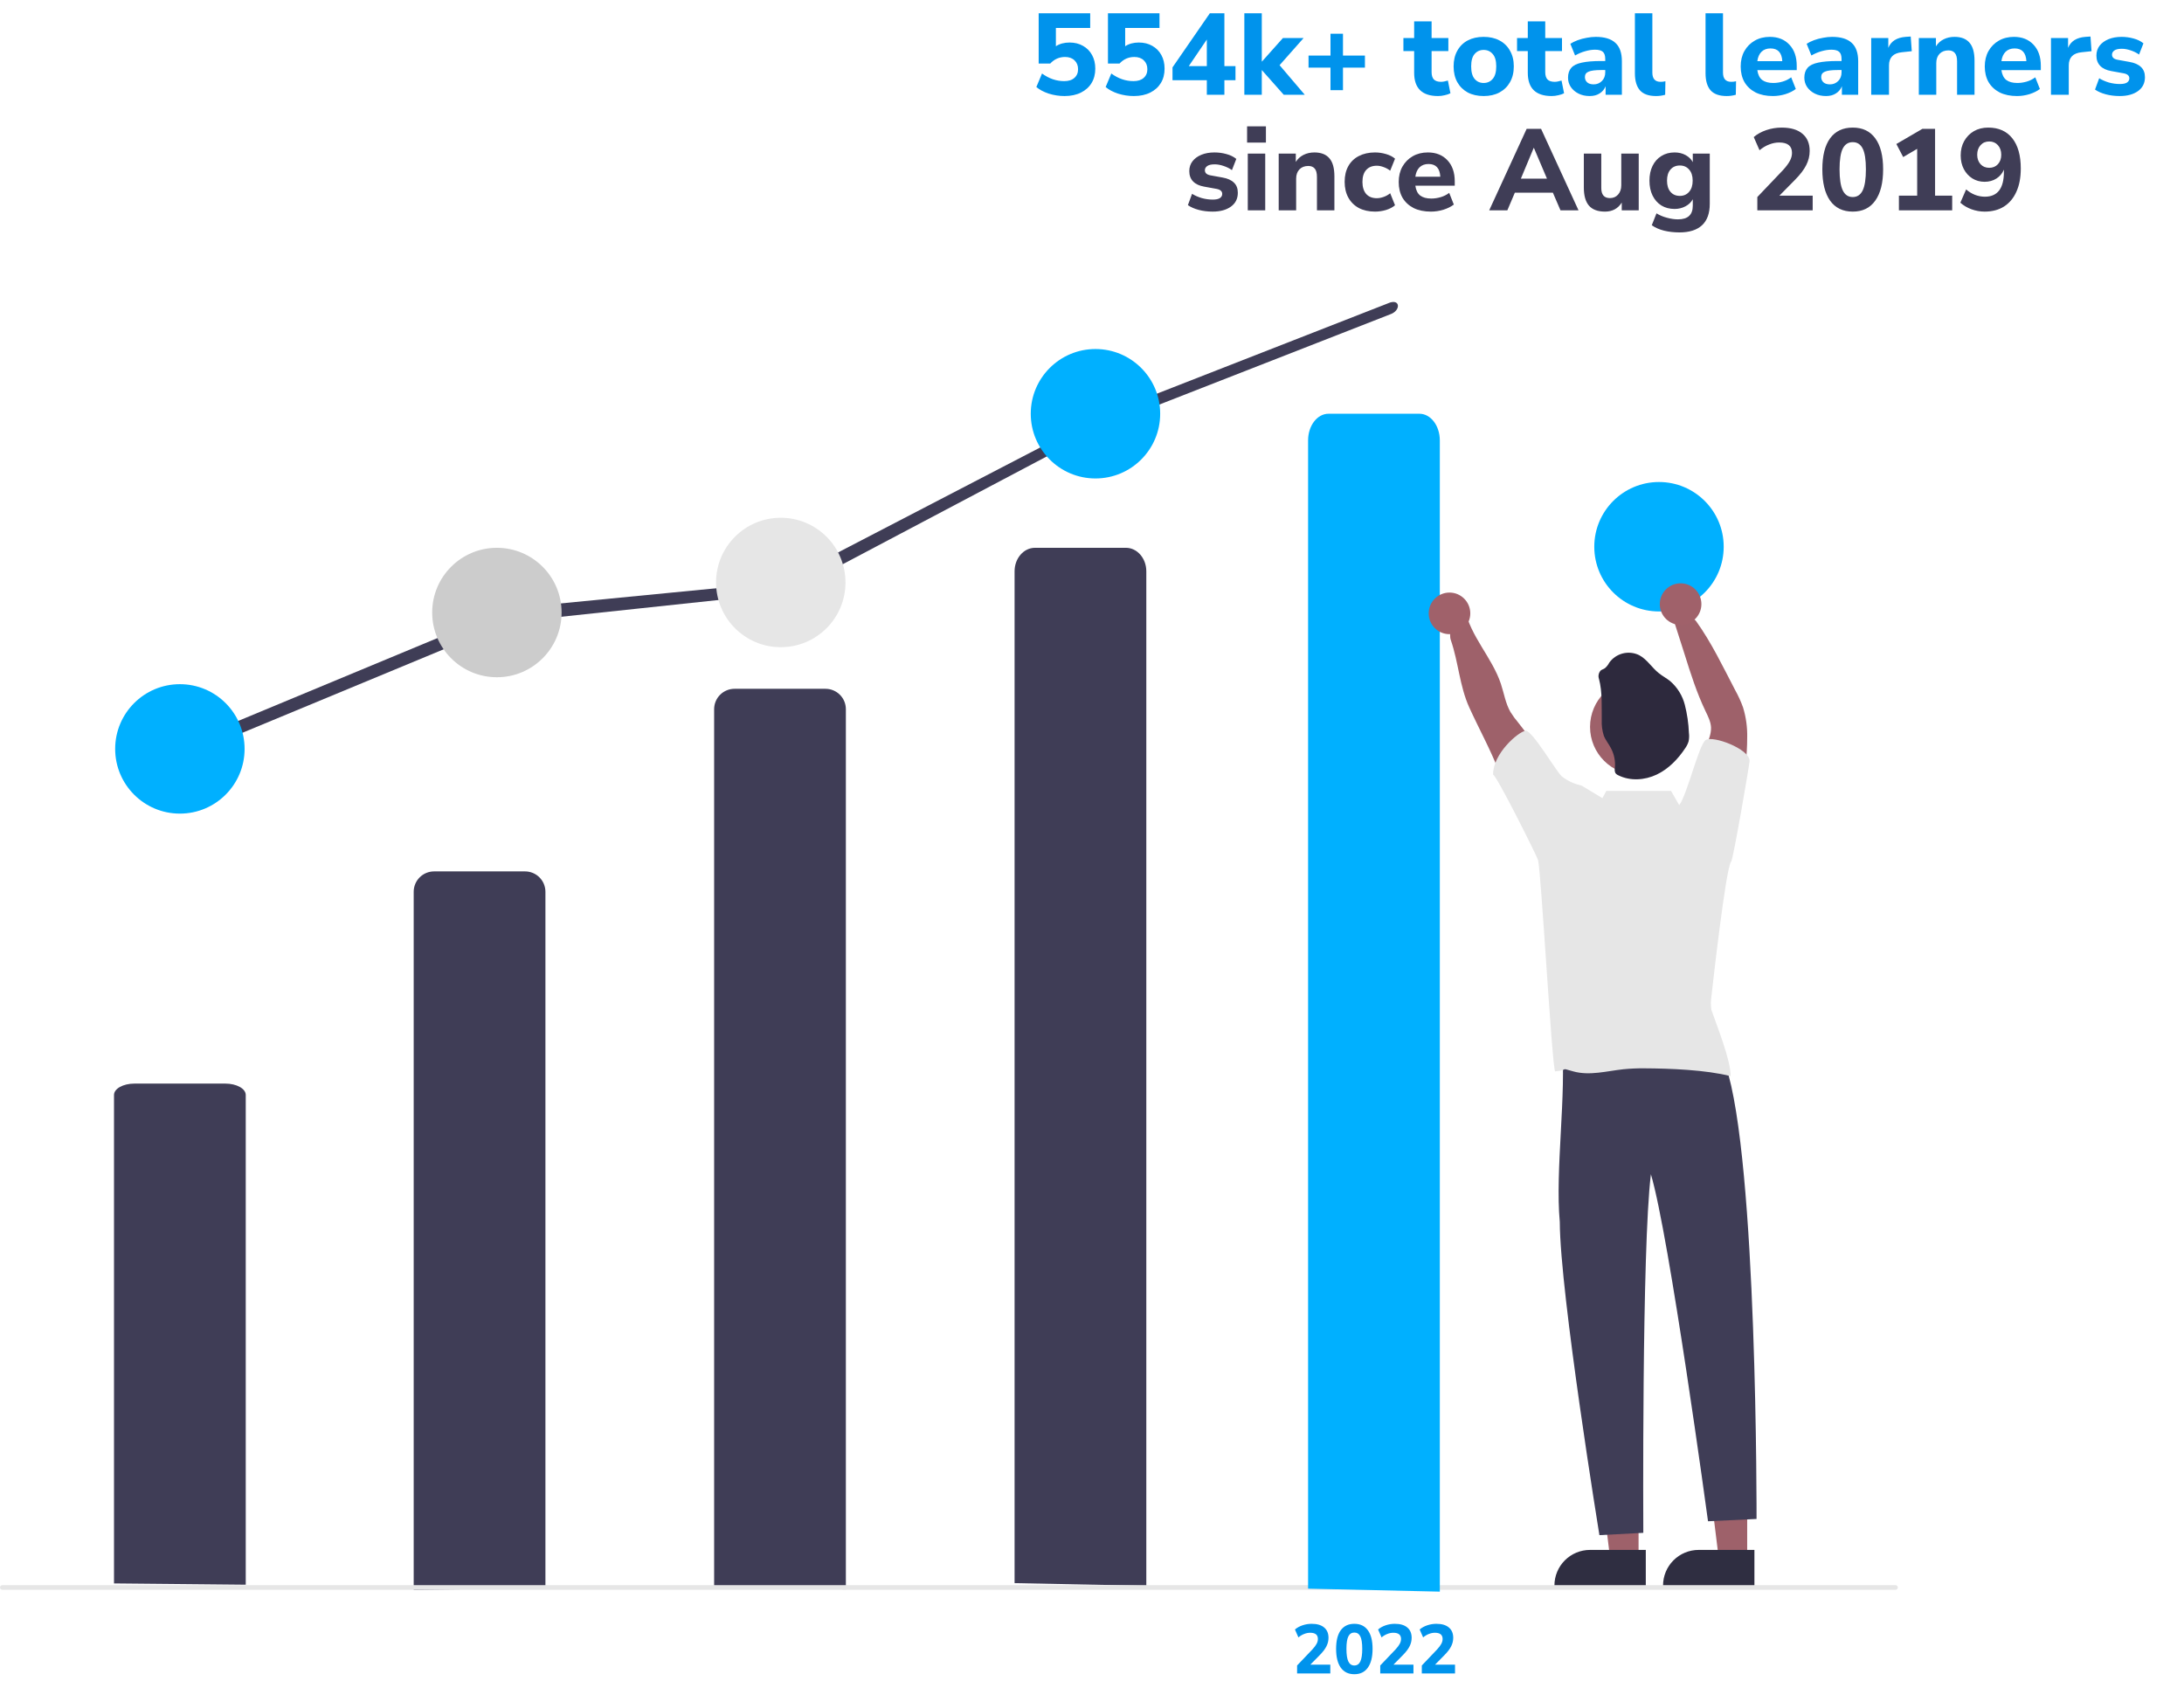
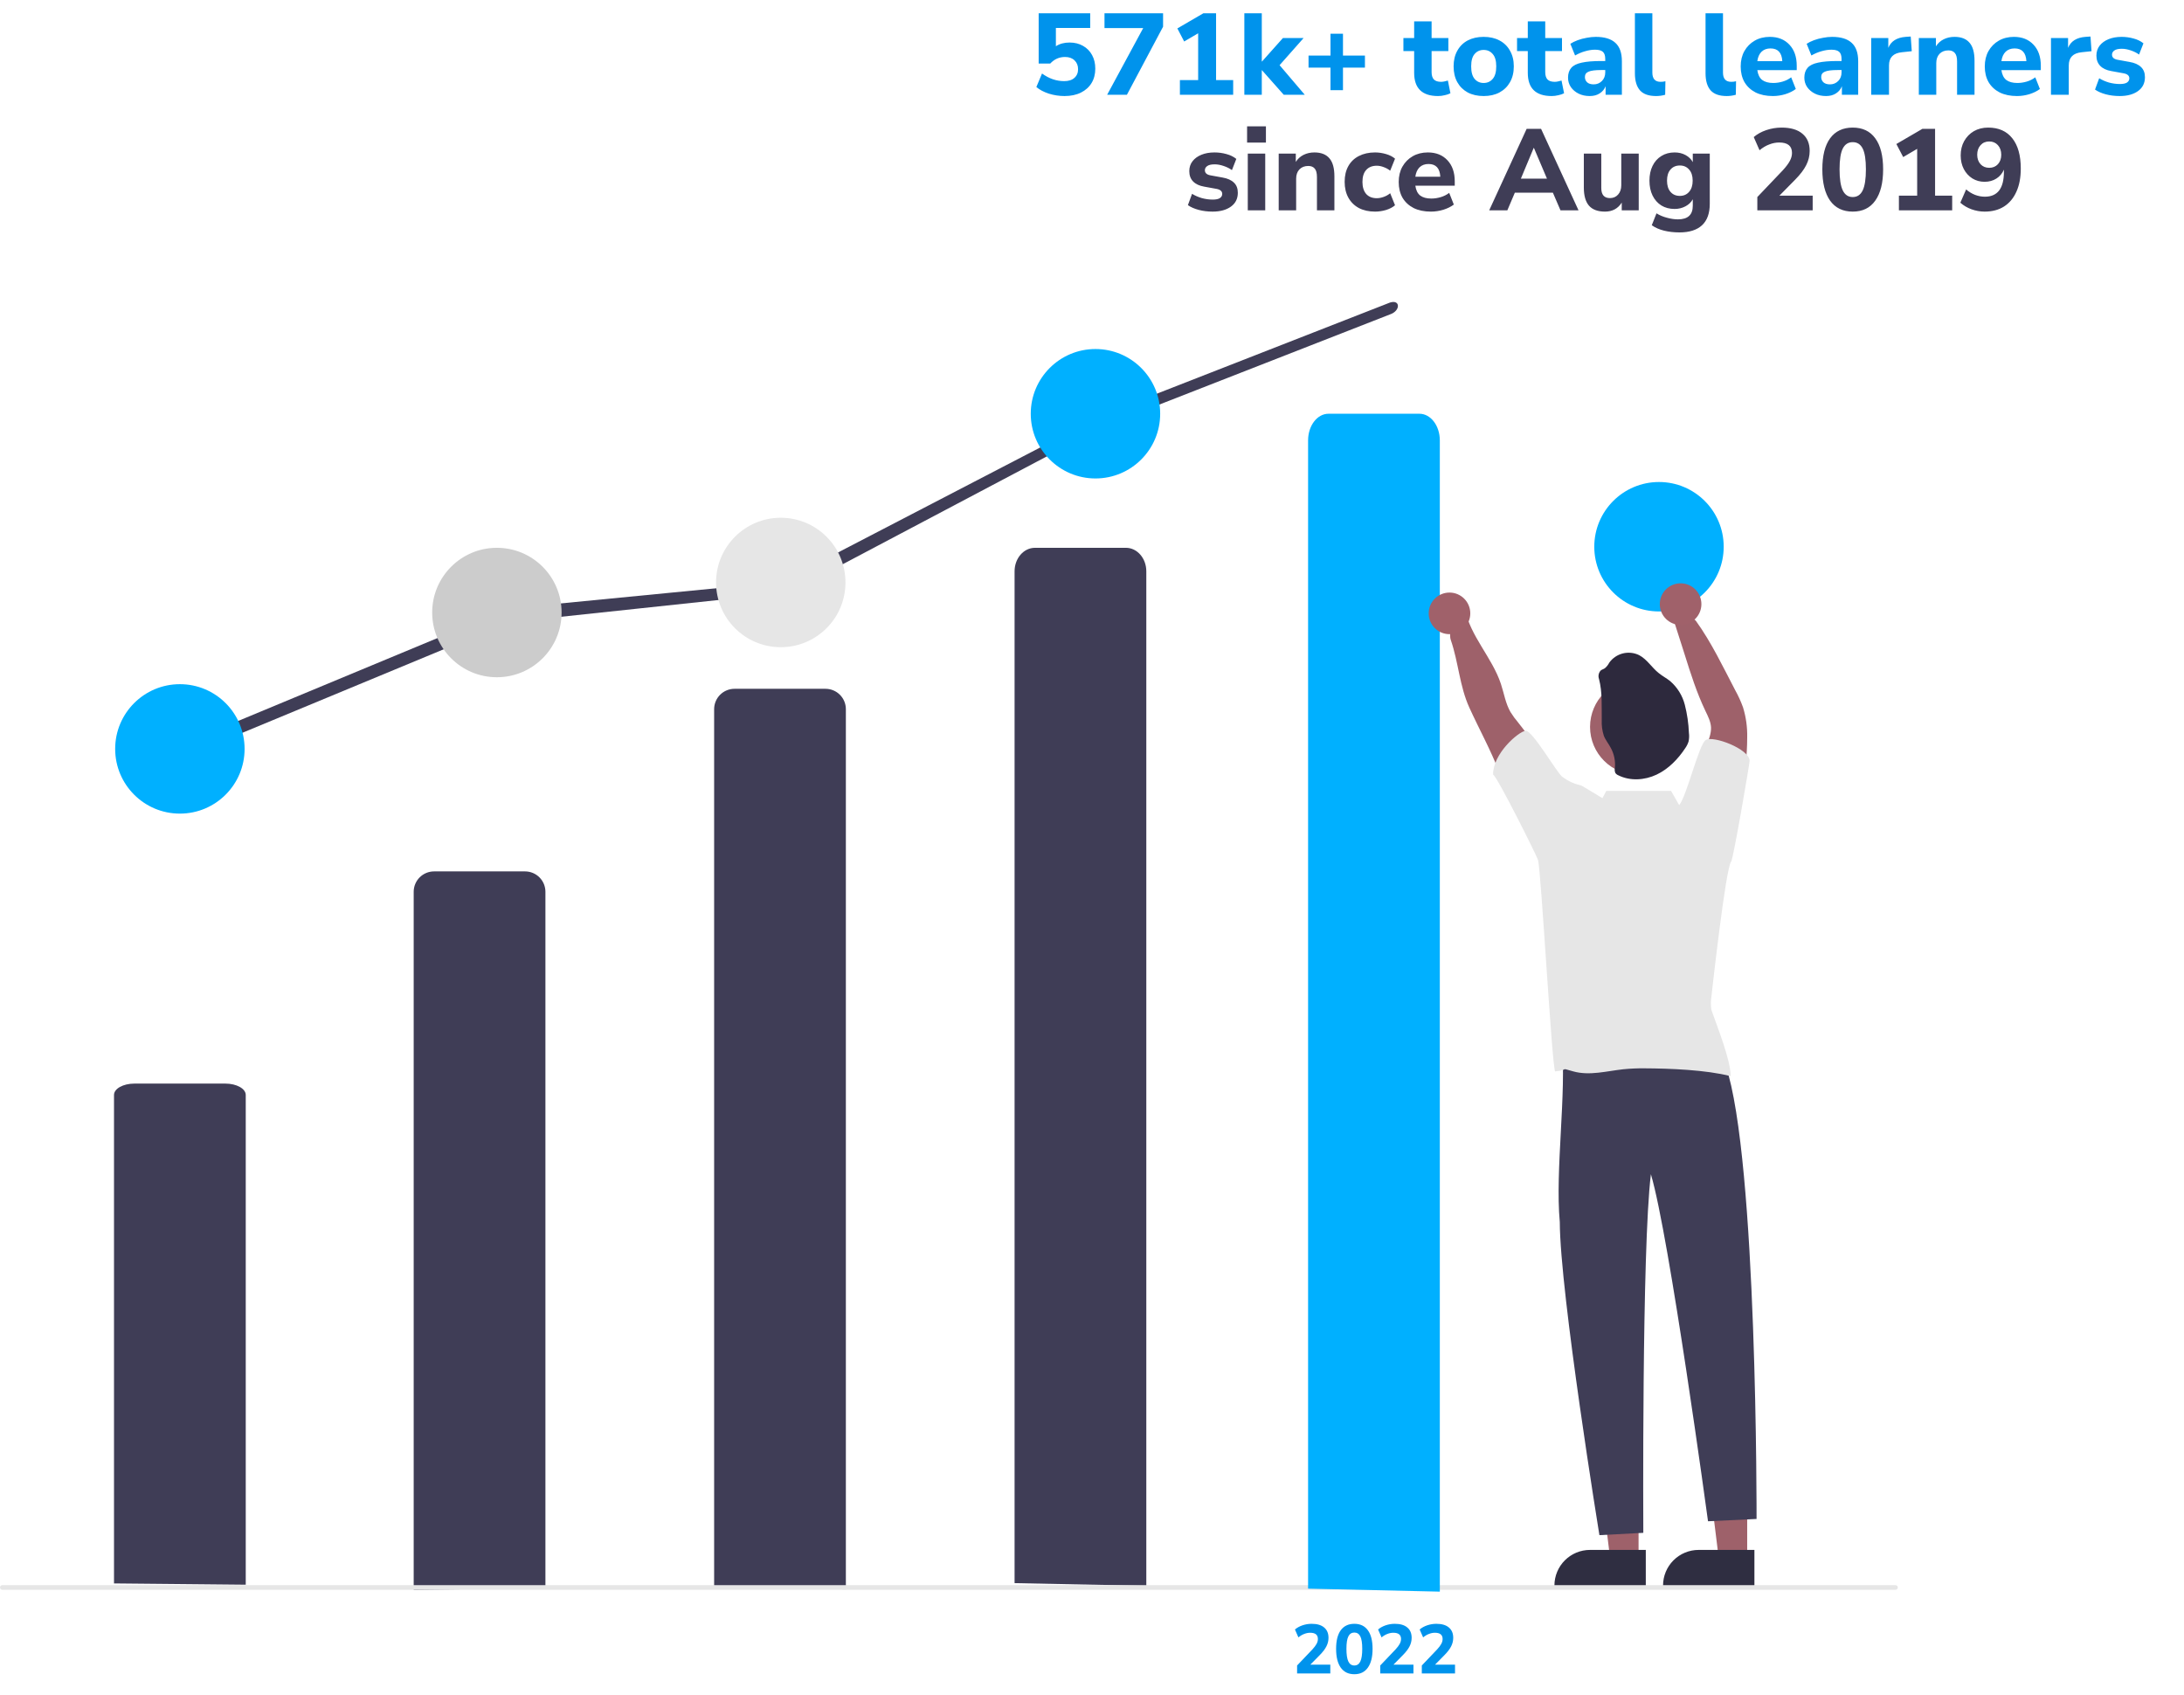
<svg xmlns="http://www.w3.org/2000/svg" width="945" height="733" viewBox="0 0 945 733" fill="none">
-   <path d="M460.624 41.55C458.291 41.55 456.008 41.2 453.774 40.5C451.574 39.767 449.791 38.817 448.424 37.65L450.874 31.8C453.874 34 457.074 35.1 460.474 35.1C462.374 35.1 463.841 34.633 464.874 33.7C465.941 32.767 466.474 31.517 466.474 29.95C466.474 28.35 465.958 27.067 464.924 26.1C463.924 25.133 462.558 24.65 460.824 24.65C458.324 24.65 456.191 25.6 454.424 27.5H449.424V5.75H471.724V12.1H456.874V20C458.508 18.933 460.474 18.4 462.774 18.4C465.008 18.4 466.958 18.883 468.624 19.85C470.291 20.783 471.591 22.1 472.524 23.8C473.458 25.5 473.924 27.467 473.924 29.7C473.924 32.067 473.391 34.133 472.324 35.9C471.258 37.667 469.724 39.05 467.724 40.05C465.724 41.05 463.358 41.55 460.624 41.55ZM490.605 41.55C488.271 41.55 485.988 41.2 483.755 40.5C481.555 39.767 479.771 38.817 478.405 37.65L480.855 31.8C483.855 34 487.055 35.1 490.455 35.1C492.355 35.1 493.821 34.633 494.855 33.7C495.921 32.767 496.455 31.517 496.455 29.95C496.455 28.35 495.938 27.067 494.905 26.1C493.905 25.133 492.538 24.65 490.805 24.65C488.305 24.65 486.171 25.6 484.405 27.5H479.405V5.75H501.705V12.1H486.855V20C488.488 18.933 490.455 18.4 492.755 18.4C494.988 18.4 496.938 18.883 498.605 19.85C500.271 20.783 501.571 22.1 502.505 23.8C503.438 25.5 503.905 27.467 503.905 29.7C503.905 32.067 503.371 34.133 502.305 35.9C501.238 37.667 499.705 39.05 497.705 40.05C495.705 41.05 493.338 41.55 490.605 41.55ZM522.185 41V34.7H507.335V29.15L523.485 5.75H529.785V28.6H534.585V34.7H529.785V41H522.185ZM522.185 28.6V17.1L514.385 28.6H522.185ZM538.416 41V5.75H545.966V26.6H546.066L555.116 16.45H564.066L553.666 28.2L564.566 41H555.466L546.066 30.4H545.966V41H538.416ZM575.696 39V29.25H566.196V24.05H575.696V14.6H581.096V24.05H590.596V29.25H581.096V39H575.696ZM622.243 41.55C615.343 41.55 611.893 38.2 611.893 31.5V22.1H607.243V16.45H611.893V9.25H619.443V16.45H626.693V22.1H619.443V31.2C619.443 32.6 619.76 33.65 620.393 34.35C621.06 35.05 622.11 35.4 623.543 35.4C623.976 35.4 624.426 35.35 624.893 35.25C625.393 35.15 625.926 35.017 626.493 34.85L627.593 40.35C626.893 40.717 626.06 41 625.093 41.2C624.126 41.433 623.176 41.55 622.243 41.55ZM641.964 41.55C639.33 41.55 637.03 41.033 635.064 40C633.13 38.933 631.63 37.45 630.564 35.55C629.497 33.617 628.964 31.333 628.964 28.7C628.964 26.1 629.497 23.85 630.564 21.95C631.63 20.017 633.13 18.533 635.064 17.5C637.03 16.467 639.33 15.95 641.964 15.95C644.597 15.95 646.88 16.467 648.814 17.5C650.78 18.533 652.297 20.017 653.364 21.95C654.464 23.85 655.014 26.1 655.014 28.7C655.014 31.333 654.464 33.617 653.364 35.55C652.297 37.45 650.78 38.933 648.814 40C646.88 41.033 644.597 41.55 641.964 41.55ZM641.964 35.9C643.564 35.9 644.864 35.317 645.864 34.15C646.897 32.983 647.414 31.167 647.414 28.7C647.414 26.267 646.897 24.483 645.864 23.35C644.864 22.183 643.564 21.6 641.964 21.6C640.364 21.6 639.064 22.183 638.064 23.35C637.064 24.483 636.564 26.267 636.564 28.7C636.564 31.167 637.064 32.983 638.064 34.15C639.064 35.317 640.364 35.9 641.964 35.9ZM671.413 41.55C664.513 41.55 661.063 38.2 661.063 31.5V22.1H656.413V16.45H661.063V9.25H668.613V16.45H675.863V22.1H668.613V31.2C668.613 32.6 668.93 33.65 669.563 34.35C670.23 35.05 671.28 35.4 672.713 35.4C673.146 35.4 673.596 35.35 674.063 35.25C674.563 35.15 675.096 35.017 675.663 34.85L676.763 40.35C676.063 40.717 675.23 41 674.263 41.2C673.296 41.433 672.346 41.55 671.413 41.55ZM687.878 41.55C686.044 41.55 684.428 41.2 683.028 40.5C681.628 39.8 680.511 38.85 679.678 37.65C678.878 36.45 678.478 35.1 678.478 33.6C678.478 31.833 678.944 30.417 679.878 29.35C680.811 28.283 682.328 27.533 684.428 27.1C686.528 26.633 689.311 26.4 692.778 26.4H694.578V25.55C694.578 24.083 694.244 23.05 693.578 22.45C692.911 21.817 691.778 21.5 690.178 21.5C688.844 21.5 687.428 21.717 685.928 22.15C684.461 22.55 682.994 23.167 681.528 24L679.478 18.95C680.344 18.383 681.394 17.867 682.628 17.4C683.894 16.933 685.211 16.583 686.578 16.35C687.944 16.083 689.244 15.95 690.478 15.95C694.278 15.95 697.111 16.817 698.978 18.55C700.844 20.25 701.778 22.9 701.778 26.5V41H694.728V37.3C694.228 38.6 693.378 39.633 692.178 40.4C691.011 41.167 689.578 41.55 687.878 41.55ZM689.578 36.5C690.978 36.5 692.161 36.017 693.128 35.05C694.094 34.083 694.578 32.833 694.578 31.3V30.3H692.828C690.261 30.3 688.444 30.533 687.378 31C686.311 31.433 685.778 32.2 685.778 33.3C685.778 34.233 686.094 35 686.728 35.6C687.394 36.2 688.344 36.5 689.578 36.5ZM716.56 41.55C713.393 41.55 711.076 40.733 709.61 39.1C708.143 37.433 707.41 34.967 707.41 31.7V5.75H714.96V31.4C714.96 34.067 716.143 35.4 718.51 35.4C718.876 35.4 719.226 35.383 719.56 35.35C719.926 35.317 720.276 35.25 720.61 35.15L720.51 41C719.243 41.367 717.926 41.55 716.56 41.55ZM747.126 41.55C743.96 41.55 741.643 40.733 740.176 39.1C738.71 37.433 737.976 34.967 737.976 31.7V5.75H745.526V31.4C745.526 34.067 746.71 35.4 749.076 35.4C749.443 35.4 749.793 35.383 750.126 35.35C750.493 35.317 750.843 35.25 751.176 35.15L751.076 41C749.81 41.367 748.493 41.55 747.126 41.55ZM767.132 41.55C764.232 41.55 761.732 41.033 759.632 40C757.566 38.933 755.966 37.45 754.832 35.55C753.732 33.617 753.182 31.35 753.182 28.75C753.182 26.217 753.716 24 754.782 22.1C755.882 20.167 757.366 18.667 759.232 17.6C761.132 16.5 763.316 15.95 765.782 15.95C769.349 15.95 772.182 17.083 774.282 19.35C776.382 21.583 777.432 24.617 777.432 28.45V30.35H760.382C760.649 32.283 761.349 33.7 762.482 34.6C763.649 35.467 765.249 35.9 767.282 35.9C768.616 35.9 769.966 35.7 771.332 35.3C772.699 34.9 773.932 34.283 775.032 33.45L777.032 38.5C775.799 39.433 774.282 40.183 772.482 40.75C770.716 41.283 768.932 41.55 767.132 41.55ZM766.082 20.95C764.482 20.95 763.182 21.433 762.182 22.4C761.216 23.367 760.616 24.717 760.382 26.45H771.182C770.982 22.783 769.282 20.95 766.082 20.95ZM790.124 41.55C788.29 41.55 786.674 41.2 785.274 40.5C783.874 39.8 782.757 38.85 781.924 37.65C781.124 36.45 780.724 35.1 780.724 33.6C780.724 31.833 781.19 30.417 782.124 29.35C783.057 28.283 784.574 27.533 786.674 27.1C788.774 26.633 791.557 26.4 795.024 26.4H796.824V25.55C796.824 24.083 796.49 23.05 795.824 22.45C795.157 21.817 794.024 21.5 792.424 21.5C791.09 21.5 789.674 21.717 788.174 22.15C786.707 22.55 785.24 23.167 783.774 24L781.724 18.95C782.59 18.383 783.64 17.867 784.874 17.4C786.14 16.933 787.457 16.583 788.824 16.35C790.19 16.083 791.49 15.95 792.724 15.95C796.524 15.95 799.357 16.817 801.224 18.55C803.09 20.25 804.024 22.9 804.024 26.5V41H796.974V37.3C796.474 38.6 795.624 39.633 794.424 40.4C793.257 41.167 791.824 41.55 790.124 41.55ZM791.824 36.5C793.224 36.5 794.407 36.017 795.374 35.05C796.34 34.083 796.824 32.833 796.824 31.3V30.3H795.074C792.507 30.3 790.69 30.533 789.624 31C788.557 31.433 788.024 32.2 788.024 33.3C788.024 34.233 788.34 35 788.974 35.6C789.64 36.2 790.59 36.5 791.824 36.5ZM809.656 41V16.45H817.056V20.7C818.223 17.833 820.723 16.25 824.556 15.95L826.756 15.8L827.206 22.15L822.956 22.6C819.223 22.967 817.356 24.867 817.356 28.3V41H809.656ZM830.261 41V16.45H837.661V20.05C838.495 18.717 839.611 17.7 841.011 17C842.411 16.3 843.978 15.95 845.711 15.95C848.611 15.95 850.778 16.8 852.211 18.5C853.645 20.167 854.361 22.75 854.361 26.25V41H846.811V26.6C846.811 24.9 846.495 23.683 845.861 22.95C845.228 22.183 844.295 21.8 843.061 21.8C841.461 21.8 840.178 22.3 839.211 23.3C838.278 24.3 837.811 25.633 837.811 27.3V41H830.261ZM872.748 41.55C869.848 41.55 867.348 41.033 865.248 40C863.181 38.933 861.581 37.45 860.448 35.55C859.348 33.617 858.798 31.35 858.798 28.75C858.798 26.217 859.331 24 860.398 22.1C861.498 20.167 862.981 18.667 864.848 17.6C866.748 16.5 868.931 15.95 871.398 15.95C874.964 15.95 877.798 17.083 879.898 19.35C881.998 21.583 883.048 24.617 883.048 28.45V30.35H865.998C866.264 32.283 866.964 33.7 868.098 34.6C869.264 35.467 870.864 35.9 872.898 35.9C874.231 35.9 875.581 35.7 876.948 35.3C878.314 34.9 879.548 34.283 880.648 33.45L882.648 38.5C881.414 39.433 879.898 40.183 878.098 40.75C876.331 41.283 874.548 41.55 872.748 41.55ZM871.698 20.95C870.098 20.95 868.798 21.433 867.798 22.4C866.831 23.367 866.231 24.717 865.998 26.45H876.798C876.598 22.783 874.898 20.95 871.698 20.95ZM887.439 41V16.45H894.839V20.7C896.006 17.833 898.506 16.25 902.339 15.95L904.539 15.8L904.989 22.15L900.739 22.6C897.006 22.967 895.139 24.867 895.139 28.3V41H887.439ZM917.2 41.55C915.034 41.55 913.017 41.3 911.15 40.8C909.284 40.3 907.734 39.617 906.5 38.75L908.3 33.85C909.534 34.617 910.934 35.233 912.5 35.7C914.1 36.133 915.684 36.35 917.25 36.35C918.65 36.35 919.684 36.133 920.35 35.7C921.017 35.233 921.35 34.633 921.35 33.9C921.35 32.733 920.5 32 918.8 31.7L913.55 30.75C911.45 30.383 909.85 29.633 908.75 28.5C907.65 27.367 907.1 25.883 907.1 24.05C907.1 22.383 907.567 20.95 908.5 19.75C909.434 18.55 910.717 17.617 912.35 16.95C913.984 16.283 915.867 15.95 918 15.95C919.767 15.95 921.484 16.183 923.15 16.65C924.817 17.083 926.25 17.783 927.45 18.75L925.55 23.6C924.55 22.867 923.35 22.267 921.95 21.8C920.584 21.333 919.3 21.1 918.1 21.1C916.6 21.1 915.517 21.35 914.85 21.85C914.184 22.317 913.85 22.917 913.85 23.65C913.85 24.817 914.634 25.55 916.2 25.85L921.45 26.8C923.617 27.167 925.267 27.9 926.4 29C927.534 30.067 928.1 31.533 928.1 33.4C928.1 35.967 927.1 37.967 925.1 39.4C923.1 40.833 920.467 41.55 917.2 41.55Z" fill="#0093EC" />
+   <path d="M460.624 41.55C458.291 41.55 456.008 41.2 453.774 40.5C451.574 39.767 449.791 38.817 448.424 37.65L450.874 31.8C453.874 34 457.074 35.1 460.474 35.1C462.374 35.1 463.841 34.633 464.874 33.7C465.941 32.767 466.474 31.517 466.474 29.95C466.474 28.35 465.958 27.067 464.924 26.1C463.924 25.133 462.558 24.65 460.824 24.65C458.324 24.65 456.191 25.6 454.424 27.5H449.424V5.75H471.724V12.1H456.874V20C458.508 18.933 460.474 18.4 462.774 18.4C465.008 18.4 466.958 18.883 468.624 19.85C470.291 20.783 471.591 22.1 472.524 23.8C473.458 25.5 473.924 27.467 473.924 29.7C473.924 32.067 473.391 34.133 472.324 35.9C471.258 37.667 469.724 39.05 467.724 40.05C465.724 41.05 463.358 41.55 460.624 41.55ZM479.055 41L494.655 12.15H477.905V5.75H503.255V11.55L487.605 41H479.055ZM510.535 41V34.65H518.435V14.4L512.385 17.95L509.435 12.3L520.685 5.75H526.185V34.65H533.585V41H510.535ZM538.416 41V5.75H545.966V26.6H546.066L555.116 16.45H564.066L553.666 28.2L564.566 41H555.466L546.066 30.4H545.966V41H538.416ZM575.696 39V29.25H566.196V24.05H575.696V14.6H581.096V24.05H590.596V29.25H581.096V39H575.696ZM622.243 41.55C615.343 41.55 611.893 38.2 611.893 31.5V22.1H607.243V16.45H611.893V9.25H619.443V16.45H626.693V22.1H619.443V31.2C619.443 32.6 619.76 33.65 620.393 34.35C621.06 35.05 622.11 35.4 623.543 35.4C623.976 35.4 624.426 35.35 624.893 35.25C625.393 35.15 625.926 35.017 626.493 34.85L627.593 40.35C626.893 40.717 626.06 41 625.093 41.2C624.126 41.433 623.176 41.55 622.243 41.55ZM641.964 41.55C639.33 41.55 637.03 41.033 635.064 40C633.13 38.933 631.63 37.45 630.564 35.55C629.497 33.617 628.964 31.333 628.964 28.7C628.964 26.1 629.497 23.85 630.564 21.95C631.63 20.017 633.13 18.533 635.064 17.5C637.03 16.467 639.33 15.95 641.964 15.95C644.597 15.95 646.88 16.467 648.814 17.5C650.78 18.533 652.297 20.017 653.364 21.95C654.464 23.85 655.014 26.1 655.014 28.7C655.014 31.333 654.464 33.617 653.364 35.55C652.297 37.45 650.78 38.933 648.814 40C646.88 41.033 644.597 41.55 641.964 41.55ZM641.964 35.9C643.564 35.9 644.864 35.317 645.864 34.15C646.897 32.983 647.414 31.167 647.414 28.7C647.414 26.267 646.897 24.483 645.864 23.35C644.864 22.183 643.564 21.6 641.964 21.6C640.364 21.6 639.064 22.183 638.064 23.35C637.064 24.483 636.564 26.267 636.564 28.7C636.564 31.167 637.064 32.983 638.064 34.15C639.064 35.317 640.364 35.9 641.964 35.9ZM671.413 41.55C664.513 41.55 661.063 38.2 661.063 31.5V22.1H656.413V16.45H661.063V9.25H668.613V16.45H675.863V22.1H668.613V31.2C668.613 32.6 668.93 33.65 669.563 34.35C670.23 35.05 671.28 35.4 672.713 35.4C673.146 35.4 673.596 35.35 674.063 35.25C674.563 35.15 675.096 35.017 675.663 34.85L676.763 40.35C676.063 40.717 675.23 41 674.263 41.2C673.296 41.433 672.346 41.55 671.413 41.55ZM687.878 41.55C686.044 41.55 684.428 41.2 683.028 40.5C681.628 39.8 680.511 38.85 679.678 37.65C678.878 36.45 678.478 35.1 678.478 33.6C678.478 31.833 678.944 30.417 679.878 29.35C680.811 28.283 682.328 27.533 684.428 27.1C686.528 26.633 689.311 26.4 692.778 26.4H694.578V25.55C694.578 24.083 694.244 23.05 693.578 22.45C692.911 21.817 691.778 21.5 690.178 21.5C688.844 21.5 687.428 21.717 685.928 22.15C684.461 22.55 682.994 23.167 681.528 24L679.478 18.95C680.344 18.383 681.394 17.867 682.628 17.4C683.894 16.933 685.211 16.583 686.578 16.35C687.944 16.083 689.244 15.95 690.478 15.95C694.278 15.95 697.111 16.817 698.978 18.55C700.844 20.25 701.778 22.9 701.778 26.5V41H694.728V37.3C694.228 38.6 693.378 39.633 692.178 40.4C691.011 41.167 689.578 41.55 687.878 41.55ZM689.578 36.5C690.978 36.5 692.161 36.017 693.128 35.05C694.094 34.083 694.578 32.833 694.578 31.3V30.3H692.828C690.261 30.3 688.444 30.533 687.378 31C686.311 31.433 685.778 32.2 685.778 33.3C685.778 34.233 686.094 35 686.728 35.6C687.394 36.2 688.344 36.5 689.578 36.5ZM716.56 41.55C713.393 41.55 711.076 40.733 709.61 39.1C708.143 37.433 707.41 34.967 707.41 31.7V5.75H714.96V31.4C714.96 34.067 716.143 35.4 718.51 35.4C718.876 35.4 719.226 35.383 719.56 35.35C719.926 35.317 720.276 35.25 720.61 35.15L720.51 41C719.243 41.367 717.926 41.55 716.56 41.55ZM747.126 41.55C743.96 41.55 741.643 40.733 740.176 39.1C738.71 37.433 737.976 34.967 737.976 31.7V5.75H745.526V31.4C745.526 34.067 746.71 35.4 749.076 35.4C749.443 35.4 749.793 35.383 750.126 35.35C750.493 35.317 750.843 35.25 751.176 35.15L751.076 41C749.81 41.367 748.493 41.55 747.126 41.55ZM767.132 41.55C764.232 41.55 761.732 41.033 759.632 40C757.566 38.933 755.966 37.45 754.832 35.55C753.732 33.617 753.182 31.35 753.182 28.75C753.182 26.217 753.716 24 754.782 22.1C755.882 20.167 757.366 18.667 759.232 17.6C761.132 16.5 763.316 15.95 765.782 15.95C769.349 15.95 772.182 17.083 774.282 19.35C776.382 21.583 777.432 24.617 777.432 28.45V30.35H760.382C760.649 32.283 761.349 33.7 762.482 34.6C763.649 35.467 765.249 35.9 767.282 35.9C768.616 35.9 769.966 35.7 771.332 35.3C772.699 34.9 773.932 34.283 775.032 33.45L777.032 38.5C775.799 39.433 774.282 40.183 772.482 40.75C770.716 41.283 768.932 41.55 767.132 41.55ZM766.082 20.95C764.482 20.95 763.182 21.433 762.182 22.4C761.216 23.367 760.616 24.717 760.382 26.45H771.182C770.982 22.783 769.282 20.95 766.082 20.95ZM790.124 41.55C788.29 41.55 786.674 41.2 785.274 40.5C783.874 39.8 782.757 38.85 781.924 37.65C781.124 36.45 780.724 35.1 780.724 33.6C780.724 31.833 781.19 30.417 782.124 29.35C783.057 28.283 784.574 27.533 786.674 27.1C788.774 26.633 791.557 26.4 795.024 26.4H796.824V25.55C796.824 24.083 796.49 23.05 795.824 22.45C795.157 21.817 794.024 21.5 792.424 21.5C791.09 21.5 789.674 21.717 788.174 22.15C786.707 22.55 785.24 23.167 783.774 24L781.724 18.95C782.59 18.383 783.64 17.867 784.874 17.4C786.14 16.933 787.457 16.583 788.824 16.35C790.19 16.083 791.49 15.95 792.724 15.95C796.524 15.95 799.357 16.817 801.224 18.55C803.09 20.25 804.024 22.9 804.024 26.5V41H796.974V37.3C796.474 38.6 795.624 39.633 794.424 40.4C793.257 41.167 791.824 41.55 790.124 41.55ZM791.824 36.5C793.224 36.5 794.407 36.017 795.374 35.05C796.34 34.083 796.824 32.833 796.824 31.3V30.3H795.074C792.507 30.3 790.69 30.533 789.624 31C788.557 31.433 788.024 32.2 788.024 33.3C788.024 34.233 788.34 35 788.974 35.6C789.64 36.2 790.59 36.5 791.824 36.5ZM809.656 41V16.45H817.056V20.7C818.223 17.833 820.723 16.25 824.556 15.95L826.756 15.8L827.206 22.15L822.956 22.6C819.223 22.967 817.356 24.867 817.356 28.3V41H809.656ZM830.261 41V16.45H837.661V20.05C838.495 18.717 839.611 17.7 841.011 17C842.411 16.3 843.978 15.95 845.711 15.95C848.611 15.95 850.778 16.8 852.211 18.5C853.645 20.167 854.361 22.75 854.361 26.25V41H846.811V26.6C846.811 24.9 846.495 23.683 845.861 22.95C845.228 22.183 844.295 21.8 843.061 21.8C841.461 21.8 840.178 22.3 839.211 23.3C838.278 24.3 837.811 25.633 837.811 27.3V41H830.261ZM872.748 41.55C869.848 41.55 867.348 41.033 865.248 40C863.181 38.933 861.581 37.45 860.448 35.55C859.348 33.617 858.798 31.35 858.798 28.75C858.798 26.217 859.331 24 860.398 22.1C861.498 20.167 862.981 18.667 864.848 17.6C866.748 16.5 868.931 15.95 871.398 15.95C874.964 15.95 877.798 17.083 879.898 19.35C881.998 21.583 883.048 24.617 883.048 28.45V30.35H865.998C866.264 32.283 866.964 33.7 868.098 34.6C869.264 35.467 870.864 35.9 872.898 35.9C874.231 35.9 875.581 35.7 876.948 35.3C878.314 34.9 879.548 34.283 880.648 33.45L882.648 38.5C881.414 39.433 879.898 40.183 878.098 40.75C876.331 41.283 874.548 41.55 872.748 41.55ZM871.698 20.95C870.098 20.95 868.798 21.433 867.798 22.4C866.831 23.367 866.231 24.717 865.998 26.45H876.798C876.598 22.783 874.898 20.95 871.698 20.95ZM887.439 41V16.45H894.839V20.7C896.006 17.833 898.506 16.25 902.339 15.95L904.539 15.8L904.989 22.15L900.739 22.6C897.006 22.967 895.139 24.867 895.139 28.3V41H887.439ZM917.2 41.55C915.034 41.55 913.017 41.3 911.15 40.8C909.284 40.3 907.734 39.617 906.5 38.75L908.3 33.85C909.534 34.617 910.934 35.233 912.5 35.7C914.1 36.133 915.684 36.35 917.25 36.35C918.65 36.35 919.684 36.133 920.35 35.7C921.017 35.233 921.35 34.633 921.35 33.9C921.35 32.733 920.5 32 918.8 31.7L913.55 30.75C911.45 30.383 909.85 29.633 908.75 28.5C907.65 27.367 907.1 25.883 907.1 24.05C907.1 22.383 907.567 20.95 908.5 19.75C909.434 18.55 910.717 17.617 912.35 16.95C913.984 16.283 915.867 15.95 918 15.95C919.767 15.95 921.484 16.183 923.15 16.65C924.817 17.083 926.25 17.783 927.45 18.75L925.55 23.6C924.55 22.867 923.35 22.267 921.95 21.8C920.584 21.333 919.3 21.1 918.1 21.1C916.6 21.1 915.517 21.35 914.85 21.85C914.184 22.317 913.85 22.917 913.85 23.65C913.85 24.817 914.634 25.55 916.2 25.85L921.45 26.8C923.617 27.167 925.267 27.9 926.4 29C927.534 30.067 928.1 31.533 928.1 33.4C928.1 35.967 927.1 37.967 925.1 39.4C923.1 40.833 920.467 41.55 917.2 41.55Z" fill="#0093EC" />
  <path d="M524.696 91.55C522.529 91.55 520.512 91.3 518.646 90.8C516.779 90.3 515.229 89.617 513.996 88.75L515.796 83.85C517.029 84.617 518.429 85.233 519.996 85.7C521.596 86.133 523.179 86.35 524.746 86.35C526.146 86.35 527.179 86.133 527.846 85.7C528.512 85.233 528.846 84.633 528.846 83.9C528.846 82.733 527.996 82 526.296 81.7L521.046 80.75C518.946 80.383 517.346 79.633 516.246 78.5C515.146 77.367 514.596 75.883 514.596 74.05C514.596 72.383 515.062 70.95 515.996 69.75C516.929 68.55 518.212 67.617 519.846 66.95C521.479 66.283 523.362 65.95 525.496 65.95C527.262 65.95 528.979 66.183 530.646 66.65C532.312 67.083 533.746 67.783 534.946 68.75L533.046 73.6C532.046 72.867 530.846 72.267 529.446 71.8C528.079 71.333 526.796 71.1 525.596 71.1C524.096 71.1 523.012 71.35 522.346 71.85C521.679 72.317 521.346 72.917 521.346 73.65C521.346 74.817 522.129 75.55 523.696 75.85L528.946 76.8C531.112 77.167 532.762 77.9 533.896 79C535.029 80.067 535.596 81.533 535.596 83.4C535.596 85.967 534.596 87.967 532.596 89.4C530.596 90.833 527.962 91.55 524.696 91.55ZM539.605 61.7V54.65H547.755V61.7H539.605ZM539.905 91V66.45H547.455V91H539.905ZM553.284 91V66.45H560.684V70.05C561.517 68.717 562.634 67.7 564.034 67C565.434 66.3 567 65.95 568.734 65.95C571.634 65.95 573.8 66.8 575.234 68.5C576.667 70.167 577.384 72.75 577.384 76.25V91H569.834V76.6C569.834 74.9 569.517 73.683 568.884 72.95C568.25 72.183 567.317 71.8 566.084 71.8C564.484 71.8 563.2 72.3 562.234 73.3C561.3 74.3 560.834 75.633 560.834 77.3V91H553.284ZM594.97 91.55C592.303 91.55 589.97 91.033 587.97 90C586.003 88.933 584.487 87.433 583.42 85.5C582.353 83.567 581.82 81.283 581.82 78.65C581.82 76.017 582.353 73.75 583.42 71.85C584.487 69.95 586.003 68.5 587.97 67.5C589.97 66.467 592.303 65.95 594.97 65.95C596.537 65.95 598.12 66.183 599.72 66.65C601.32 67.117 602.62 67.783 603.62 68.65L601.52 73.85C600.687 73.183 599.753 72.667 598.72 72.3C597.687 71.9 596.687 71.7 595.72 71.7C593.753 71.7 592.22 72.317 591.12 73.55C590.053 74.75 589.52 76.467 589.52 78.7C589.52 80.9 590.053 82.633 591.12 83.9C592.22 85.133 593.753 85.75 595.72 85.75C596.653 85.75 597.637 85.567 598.67 85.2C599.737 84.833 600.687 84.3 601.52 83.6L603.62 88.8C602.62 89.667 601.32 90.35 599.72 90.85C598.12 91.317 596.537 91.55 594.97 91.55ZM619.159 91.55C616.259 91.55 613.759 91.033 611.659 90C609.592 88.933 607.992 87.45 606.859 85.55C605.759 83.617 605.209 81.35 605.209 78.75C605.209 76.217 605.742 74 606.809 72.1C607.909 70.167 609.392 68.667 611.259 67.6C613.159 66.5 615.342 65.95 617.809 65.95C621.375 65.95 624.209 67.083 626.309 69.35C628.409 71.583 629.459 74.617 629.459 78.45V80.35H612.409C612.675 82.283 613.375 83.7 614.509 84.6C615.675 85.467 617.275 85.9 619.309 85.9C620.642 85.9 621.992 85.7 623.359 85.3C624.725 84.9 625.959 84.283 627.059 83.45L629.059 88.5C627.825 89.433 626.309 90.183 624.509 90.75C622.742 91.283 620.959 91.55 619.159 91.55ZM618.109 70.95C616.509 70.95 615.209 71.433 614.209 72.4C613.242 73.367 612.642 74.717 612.409 76.45H623.209C623.009 72.783 621.309 70.95 618.109 70.95ZM644.366 91L660.566 55.75H666.816L683.016 91H675.216L671.916 83.35H655.466L652.216 91H644.366ZM663.616 64L658.066 77.3H669.366L663.716 64H663.616ZM694.463 91.55C691.329 91.55 689.013 90.683 687.513 88.95C686.046 87.217 685.313 84.617 685.313 81.15V66.45H692.863V81.35C692.863 84.25 694.113 85.7 696.613 85.7C698.046 85.7 699.213 85.2 700.113 84.2C701.046 83.167 701.513 81.817 701.513 80.15V66.45H709.063V91H701.713V87.65C700.079 90.25 697.663 91.55 694.463 91.55ZM726.705 100.55C724.338 100.55 722.122 100.3 720.055 99.8C718.022 99.3 716.238 98.517 714.705 97.45L716.755 92.3C718.088 93.133 719.588 93.767 721.255 94.2C722.955 94.667 724.555 94.9 726.055 94.9C730.322 94.9 732.455 92.933 732.455 89V86.2C731.788 87.467 730.738 88.483 729.305 89.25C727.872 90.017 726.305 90.4 724.605 90.4C722.405 90.4 720.488 89.9 718.855 88.9C717.222 87.867 715.955 86.433 715.055 84.6C714.155 82.767 713.705 80.617 713.705 78.15C713.705 75.717 714.155 73.583 715.055 71.75C715.955 69.917 717.222 68.5 718.855 67.5C720.488 66.467 722.405 65.95 724.605 65.95C726.372 65.95 727.955 66.333 729.355 67.1C730.755 67.867 731.788 68.883 732.455 70.15V66.45H739.805V88.15C739.805 92.283 738.688 95.383 736.455 97.45C734.222 99.517 730.972 100.55 726.705 100.55ZM726.855 84.75C728.522 84.75 729.855 84.167 730.855 83C731.888 81.833 732.405 80.217 732.405 78.15C732.405 76.083 731.888 74.483 730.855 73.35C729.855 72.183 728.522 71.6 726.855 71.6C725.155 71.6 723.805 72.183 722.805 73.35C721.805 74.483 721.305 76.083 721.305 78.15C721.305 80.217 721.805 81.833 722.805 83C723.805 84.167 725.155 84.75 726.855 84.75ZM760.383 91V85.25L771.433 73.65C772.833 72.117 773.833 70.783 774.433 69.65C775.066 68.483 775.383 67.317 775.383 66.15C775.383 63.15 773.533 61.65 769.833 61.65C768.399 61.65 766.966 61.933 765.533 62.5C764.099 63.033 762.699 63.867 761.333 65L758.833 59.3C760.299 58.033 762.099 57.033 764.233 56.3C766.399 55.567 768.616 55.2 770.883 55.2C774.816 55.2 777.816 56.083 779.883 57.85C781.983 59.583 783.033 62.067 783.033 65.3C783.033 67.433 782.533 69.483 781.533 71.45C780.566 73.383 778.966 75.483 776.733 77.75L769.933 84.65H784.333V91H760.383ZM801.663 91.55C797.396 91.55 794.13 89.967 791.863 86.8C789.63 83.633 788.513 79.117 788.513 73.25C788.513 67.383 789.63 62.917 791.863 59.85C794.13 56.75 797.396 55.2 801.663 55.2C805.93 55.2 809.18 56.75 811.413 59.85C813.68 62.917 814.813 67.383 814.813 73.25C814.813 79.117 813.68 83.633 811.413 86.8C809.18 89.967 805.93 91.55 801.663 91.55ZM801.663 85.25C803.596 85.25 805.03 84.3 805.963 82.4C806.896 80.467 807.363 77.417 807.363 73.25C807.363 69.083 806.896 66.083 805.963 64.25C805.03 62.417 803.596 61.5 801.663 61.5C799.73 61.5 798.296 62.417 797.363 64.25C796.43 66.083 795.963 69.083 795.963 73.25C795.963 77.417 796.43 80.467 797.363 82.4C798.296 84.3 799.73 85.25 801.663 85.25ZM821.644 91V84.65H829.544V64.4L823.494 67.95L820.544 62.3L831.794 55.75H837.294V84.65H844.694V91H821.644ZM858.724 91.55C856.824 91.55 854.941 91.217 853.074 90.55C851.241 89.883 849.624 88.933 848.224 87.7L850.724 81.95C851.924 82.983 853.207 83.767 854.574 84.3C855.974 84.833 857.391 85.1 858.824 85.1C864.324 85.1 867.074 81.517 867.074 74.35V73.4C866.374 75.033 865.291 76.317 863.824 77.25C862.357 78.183 860.657 78.65 858.724 78.65C856.757 78.65 854.991 78.167 853.424 77.2C851.857 76.2 850.624 74.85 849.724 73.15C848.824 71.417 848.374 69.45 848.374 67.25C848.374 64.917 848.874 62.85 849.874 61.05C850.907 59.217 852.307 57.783 854.074 56.75C855.874 55.717 857.941 55.2 860.274 55.2C864.807 55.2 868.291 56.75 870.724 59.85C873.157 62.917 874.374 67.267 874.374 72.9C874.374 76.833 873.741 80.183 872.474 82.95C871.241 85.717 869.457 87.85 867.124 89.35C864.791 90.817 861.991 91.55 858.724 91.55ZM860.724 72.6C862.257 72.6 863.507 72.083 864.474 71.05C865.441 69.983 865.924 68.617 865.924 66.95C865.924 65.25 865.441 63.867 864.474 62.8C863.507 61.733 862.257 61.2 860.724 61.2C859.191 61.2 857.941 61.733 856.974 62.8C856.007 63.867 855.524 65.25 855.524 66.95C855.524 68.617 856.007 69.983 856.974 71.05C857.941 72.083 859.191 72.6 860.724 72.6Z" fill="#3F3D56" />
  <path d="M561.243 724V720.55L567.873 713.59C568.713 712.67 569.313 711.87 569.673 711.19C570.053 710.49 570.243 709.79 570.243 709.09C570.243 707.29 569.133 706.39 566.913 706.39C566.053 706.39 565.193 706.56 564.333 706.9C563.473 707.22 562.633 707.72 561.813 708.4L560.313 704.98C561.193 704.22 562.273 703.62 563.553 703.18C564.853 702.74 566.183 702.52 567.543 702.52C569.903 702.52 571.703 703.05 572.943 704.11C574.203 705.15 574.833 706.64 574.833 708.58C574.833 709.86 574.533 711.09 573.933 712.27C573.353 713.43 572.393 714.69 571.053 716.05L566.973 720.19H575.613V724H561.243ZM586.012 724.33C583.452 724.33 581.492 723.38 580.132 721.48C578.792 719.58 578.122 716.87 578.122 713.35C578.122 709.83 578.792 707.15 580.132 705.31C581.492 703.45 583.452 702.52 586.012 702.52C588.572 702.52 590.522 703.45 591.862 705.31C593.222 707.15 593.902 709.83 593.902 713.35C593.902 716.87 593.222 719.58 591.862 721.48C590.522 723.38 588.572 724.33 586.012 724.33ZM586.012 720.55C587.172 720.55 588.032 719.98 588.592 718.84C589.152 717.68 589.432 715.85 589.432 713.35C589.432 710.85 589.152 709.05 588.592 707.95C588.032 706.85 587.172 706.3 586.012 706.3C584.852 706.3 583.992 706.85 583.432 707.95C582.872 709.05 582.592 710.85 582.592 713.35C582.592 715.85 582.872 717.68 583.432 718.84C583.992 719.98 584.852 720.55 586.012 720.55ZM597.22 724V720.55L603.85 713.59C604.69 712.67 605.29 711.87 605.65 711.19C606.03 710.49 606.22 709.79 606.22 709.09C606.22 707.29 605.11 706.39 602.89 706.39C602.03 706.39 601.17 706.56 600.31 706.9C599.45 707.22 598.61 707.72 597.79 708.4L596.29 704.98C597.17 704.22 598.25 703.62 599.53 703.18C600.83 702.74 602.16 702.52 603.52 702.52C605.88 702.52 607.68 703.05 608.92 704.11C610.18 705.15 610.81 706.64 610.81 708.58C610.81 709.86 610.51 711.09 609.91 712.27C609.33 713.43 608.37 714.69 607.03 716.05L602.95 720.19H611.59V724H597.22ZM615.208 724V720.55L621.838 713.59C622.678 712.67 623.278 711.87 623.638 711.19C624.018 710.49 624.208 709.79 624.208 709.09C624.208 707.29 623.098 706.39 620.878 706.39C620.018 706.39 619.158 706.56 618.298 706.9C617.438 707.22 616.598 707.72 615.778 708.4L614.278 704.98C615.158 704.22 616.238 703.62 617.518 703.18C618.818 702.74 620.148 702.52 621.508 702.52C623.868 702.52 625.668 703.05 626.908 704.11C628.168 705.15 628.798 706.64 628.798 708.58C628.798 709.86 628.498 711.09 627.898 712.27C627.318 713.43 626.358 714.69 625.018 716.05L620.938 720.19H629.578V724H615.208Z" fill="#0093EC" />
  <path d="M755.994 674.556L743.734 674.555L737.902 627.268H755.996L755.994 674.556Z" fill="#9E616A" />
  <path d="M759.121 686.44L719.59 686.438V685.938C719.59 681.858 721.211 677.944 724.097 675.059C726.982 672.174 730.896 670.552 734.976 670.552H734.977L759.121 670.553L759.121 686.44Z" fill="#2F2E41" />
  <path d="M708.994 674.556L696.734 674.555L690.902 627.268H708.996L708.994 674.556Z" fill="#9E616A" />
  <path d="M712.121 686.44L672.59 686.438V685.938C672.59 681.858 674.211 677.944 677.097 675.059C679.982 672.174 683.896 670.552 687.976 670.552H687.977L712.121 670.553L712.121 686.44Z" fill="#2F2E41" />
  <path d="M309 686.63V306.82C309 304.481 309.929 302.237 311.583 300.583C313.237 298.929 315.481 298 317.82 298H357.18C359.519 298 361.763 298.929 363.417 300.583C365.071 302.237 366 304.481 366 306.82V687.62L309 686.63Z" fill="#3F3D56" />
  <path d="M179 687.82V385.82C179 383.481 179.929 381.237 181.583 379.583C183.237 377.929 185.481 377 187.82 377H227.18C229.519 377 231.763 377.929 233.417 379.583C235.071 381.237 236 383.481 236 385.82V687.17L179 687.82Z" fill="#3F3D56" />
  <path d="M80.391 327.259C79.811 327.258 79.245 327.091 78.758 326.775C78.272 326.46 77.888 326.01 77.652 325.481C77.416 324.952 77.338 324.366 77.428 323.794C77.518 323.222 77.771 322.687 78.158 322.256L220.06 263.259L338.06 251.759L477.702 179.259L601.484 130.877C606 129.5 606 134.5 601.484 136.006L477.702 184.382L341.502 256.323L220.06 269.259L82.625 326.261C82.344 326.575 82 326.827 81.615 326.999C81.23 327.171 80.812 327.259 80.391 327.259Z" fill="#3F3D56" />
  <path d="M77.832 352C93.296 352 105.832 339.464 105.832 324C105.832 308.536 93.296 296 77.832 296C62.368 296 49.832 308.536 49.832 324C49.832 339.464 62.368 352 77.832 352Z" fill="#00B0FF" />
  <path d="M215 293C230.464 293 243 280.464 243 265C243 249.536 230.464 237 215 237C199.536 237 187 249.536 187 265C187 280.464 199.536 293 215 293Z" fill="#CCCCCC" />
  <path d="M337.832 280C353.296 280 365.832 267.464 365.832 252C365.832 236.536 353.296 224 337.832 224C322.368 224 309.832 236.536 309.832 252C309.832 267.464 322.368 280 337.832 280Z" fill="#E6E6E6" />
  <path d="M474 207C489.464 207 502 194.464 502 179C502 163.536 489.464 151 474 151C458.536 151 446 163.536 446 179C446 194.464 458.536 207 474 207Z" fill="#00B0FF" />
  <path d="M717.832 264.535C733.296 264.535 745.832 251.999 745.832 236.535C745.832 221.071 733.296 208.535 717.832 208.535C702.368 208.535 689.832 221.071 689.832 236.535C689.832 251.999 702.368 264.535 717.832 264.535Z" fill="#00B0FF" />
  <path d="M707.932 454.656C718.412 455.918 745.211 446.358 746.663 460.902C760.457 501.507 760.048 657.159 760.048 657.159L739.048 658.159C739.048 658.159 722.267 534.484 714.332 508.026C710.35 540.185 711.048 663.159 711.048 663.159L692.048 664.159C692.048 664.159 675.005 559.441 674.908 528.706C672.836 506.192 677.916 472.83 675.742 451.066C686.133 454.359 697.071 455.579 707.932 454.656L707.932 454.656Z" fill="#3F3D56" />
  <path d="M439 684.92V247.166C439 241.552 442.949 237 447.82 237H487.18C492.051 237 496 241.551 496 247.166V686.066L439 684.92Z" fill="#3F3D56" />
  <path d="M672.282 336.856C668.079 328.263 662.945 320.158 656.972 312.686C655.724 311.227 654.587 309.676 653.572 308.046C651.422 304.316 650.782 299.936 649.422 295.856C645.622 284.416 636.142 275.226 633.832 263.396C632.992 259.096 625.896 271.594 627.762 276.926C631.092 286.576 631.522 296.796 635.762 306.116C640.002 315.436 644.982 324.376 648.642 333.906C650.722 339.316 652.382 344.906 655.432 349.906C658.482 354.906 663.242 359.096 668.992 359.846C668.953 356.221 669.504 352.614 670.622 349.166C671.872 345.226 674.092 340.586 672.282 336.856Z" fill="#9E616A" />
  <path d="M735.192 343.336C734.935 336.265 736.038 329.211 738.442 322.556C739.362 320.006 740.442 317.416 740.352 314.706C740.222 312.186 739.022 309.876 737.932 307.596C734.172 299.746 731.532 291.426 728.932 283.126L723.932 267.476C722.302 266.281 731.822 265.866 733.852 268.676C740.492 277.896 745.522 288.486 750.782 298.556C752.124 300.956 753.267 303.461 754.202 306.046C755.487 310.236 756.094 314.604 756.002 318.986C756.002 327.176 754.922 335.336 753.802 343.456C753.092 348.546 752.162 354.086 748.312 357.456C744.312 352.336 740.292 347.336 735.192 343.336Z" fill="#9E616A" />
  <path d="M708.752 335.234C720.212 335.234 729.502 325.944 729.502 314.484C729.502 303.024 720.212 293.734 708.752 293.734C697.292 293.734 688.002 303.024 688.002 314.484C688.002 325.944 697.292 335.234 708.752 335.234Z" fill="#9E616A" />
  <path d="M691.884 293.782C691.651 293.152 691.598 292.47 691.733 291.812C691.867 291.154 692.182 290.547 692.643 290.059C693.162 289.65 693.85 289.498 694.405 289.108C695.195 288.444 695.841 287.627 696.305 286.705C697.722 284.722 699.796 283.304 702.159 282.704C704.522 282.104 707.022 282.361 709.214 283.428C712.643 285.223 714.713 288.817 717.763 291.237C719.311 292.491 721.107 293.421 722.665 294.675C725.784 297.37 728.002 300.958 729.019 304.953C730.03 308.922 730.621 312.986 730.781 317.078C730.943 318.306 730.895 319.552 730.639 320.764C730.323 321.78 729.852 322.741 729.243 323.614C726.108 328.363 721.976 332.676 716.799 335.127C711.622 337.577 705.324 337.976 700.219 335.412C699.705 335.204 699.262 334.851 698.946 334.395C698.656 333.702 698.586 332.936 698.747 332.201C699.024 329.298 698.45 326.377 697.094 323.795C696.144 321.895 694.719 320.261 693.959 318.295C693.253 316.095 692.95 313.784 693.066 311.476C692.976 305.494 693.382 299.539 691.884 293.782Z" fill="#2D293D" />
  <path d="M49.331 685.05V473.709C49.331 470.999 53.28 468.801 58.151 468.801H97.511C102.382 468.801 106.331 471.001 106.331 473.709V685.601L49.331 685.05Z" fill="#3F3D56" />
  <path d="M820.169 687.802H1C0.735 687.802 0.48 687.697 0.293 687.509C0.105 687.322 0 687.067 0 686.802C0 686.537 0.105 686.282 0.293 686.095C0.48 685.907 0.735 685.802 1 685.802H820.168C820.433 685.802 820.688 685.907 820.875 686.095C821.063 686.282 821.168 686.537 821.168 686.802C821.168 687.067 821.063 687.322 820.875 687.509C820.688 687.697 820.433 687.802 820.168 687.802H820.169Z" fill="#E6E6E6" />
  <path d="M566 687.306V190.536C566 184.165 569.949 179 574.82 179H614.18C619.051 179 623 184.165 623 190.536V688.601L566 687.306Z" fill="#00B0FF" />
  <path d="M627.182 274.365C632.153 274.365 636.182 270.336 636.182 265.365C636.182 260.395 632.153 256.365 627.182 256.365C622.212 256.365 618.182 260.395 618.182 265.365C618.182 270.336 622.212 274.365 627.182 274.365Z" fill="#A0616A" />
  <path d="M727.182 270.365C732.153 270.365 736.182 266.336 736.182 261.365C736.182 256.395 732.153 252.365 727.182 252.365C722.212 252.365 718.182 256.395 718.182 261.365C718.182 266.336 722.212 270.365 727.182 270.365Z" fill="#A0616A" />
  <path d="M749.052 372.776C749.93 371.972 757.09 330.102 757.048 329.159C756.937 324 741.198 318.109 738.048 320.159C735.076 322.093 729.901 344.283 726.571 348.324L723.048 342.159H695.048L693.351 345.31C689.677 343.097 686.372 341.056 685.193 340.381C684.788 340.107 684.347 339.89 683.882 339.736C680.972 339.085 678.24 337.802 675.882 335.976C673.582 334.206 662.908 315.669 660.048 316.159C656.818 316.699 645.923 326.119 646.048 335.159C647.419 335.129 665.262 370.806 665.512 372.136C666.882 377.756 671.406 459.716 672.866 463.536C679.592 462.886 674.282 461.726 680.792 463.536C687.802 465.486 695.202 463.376 702.432 462.596C705.442 462.298 708.467 462.164 711.492 462.196C722.492 462.246 738.192 462.856 748.842 465.586C748.902 458.606 742.772 443.506 740.502 436.916C740.205 434.946 740.215 432.943 740.532 430.976C740.822 428.566 746.678 375.441 749.052 372.776Z" fill="#E6E6E6" />
</svg>
